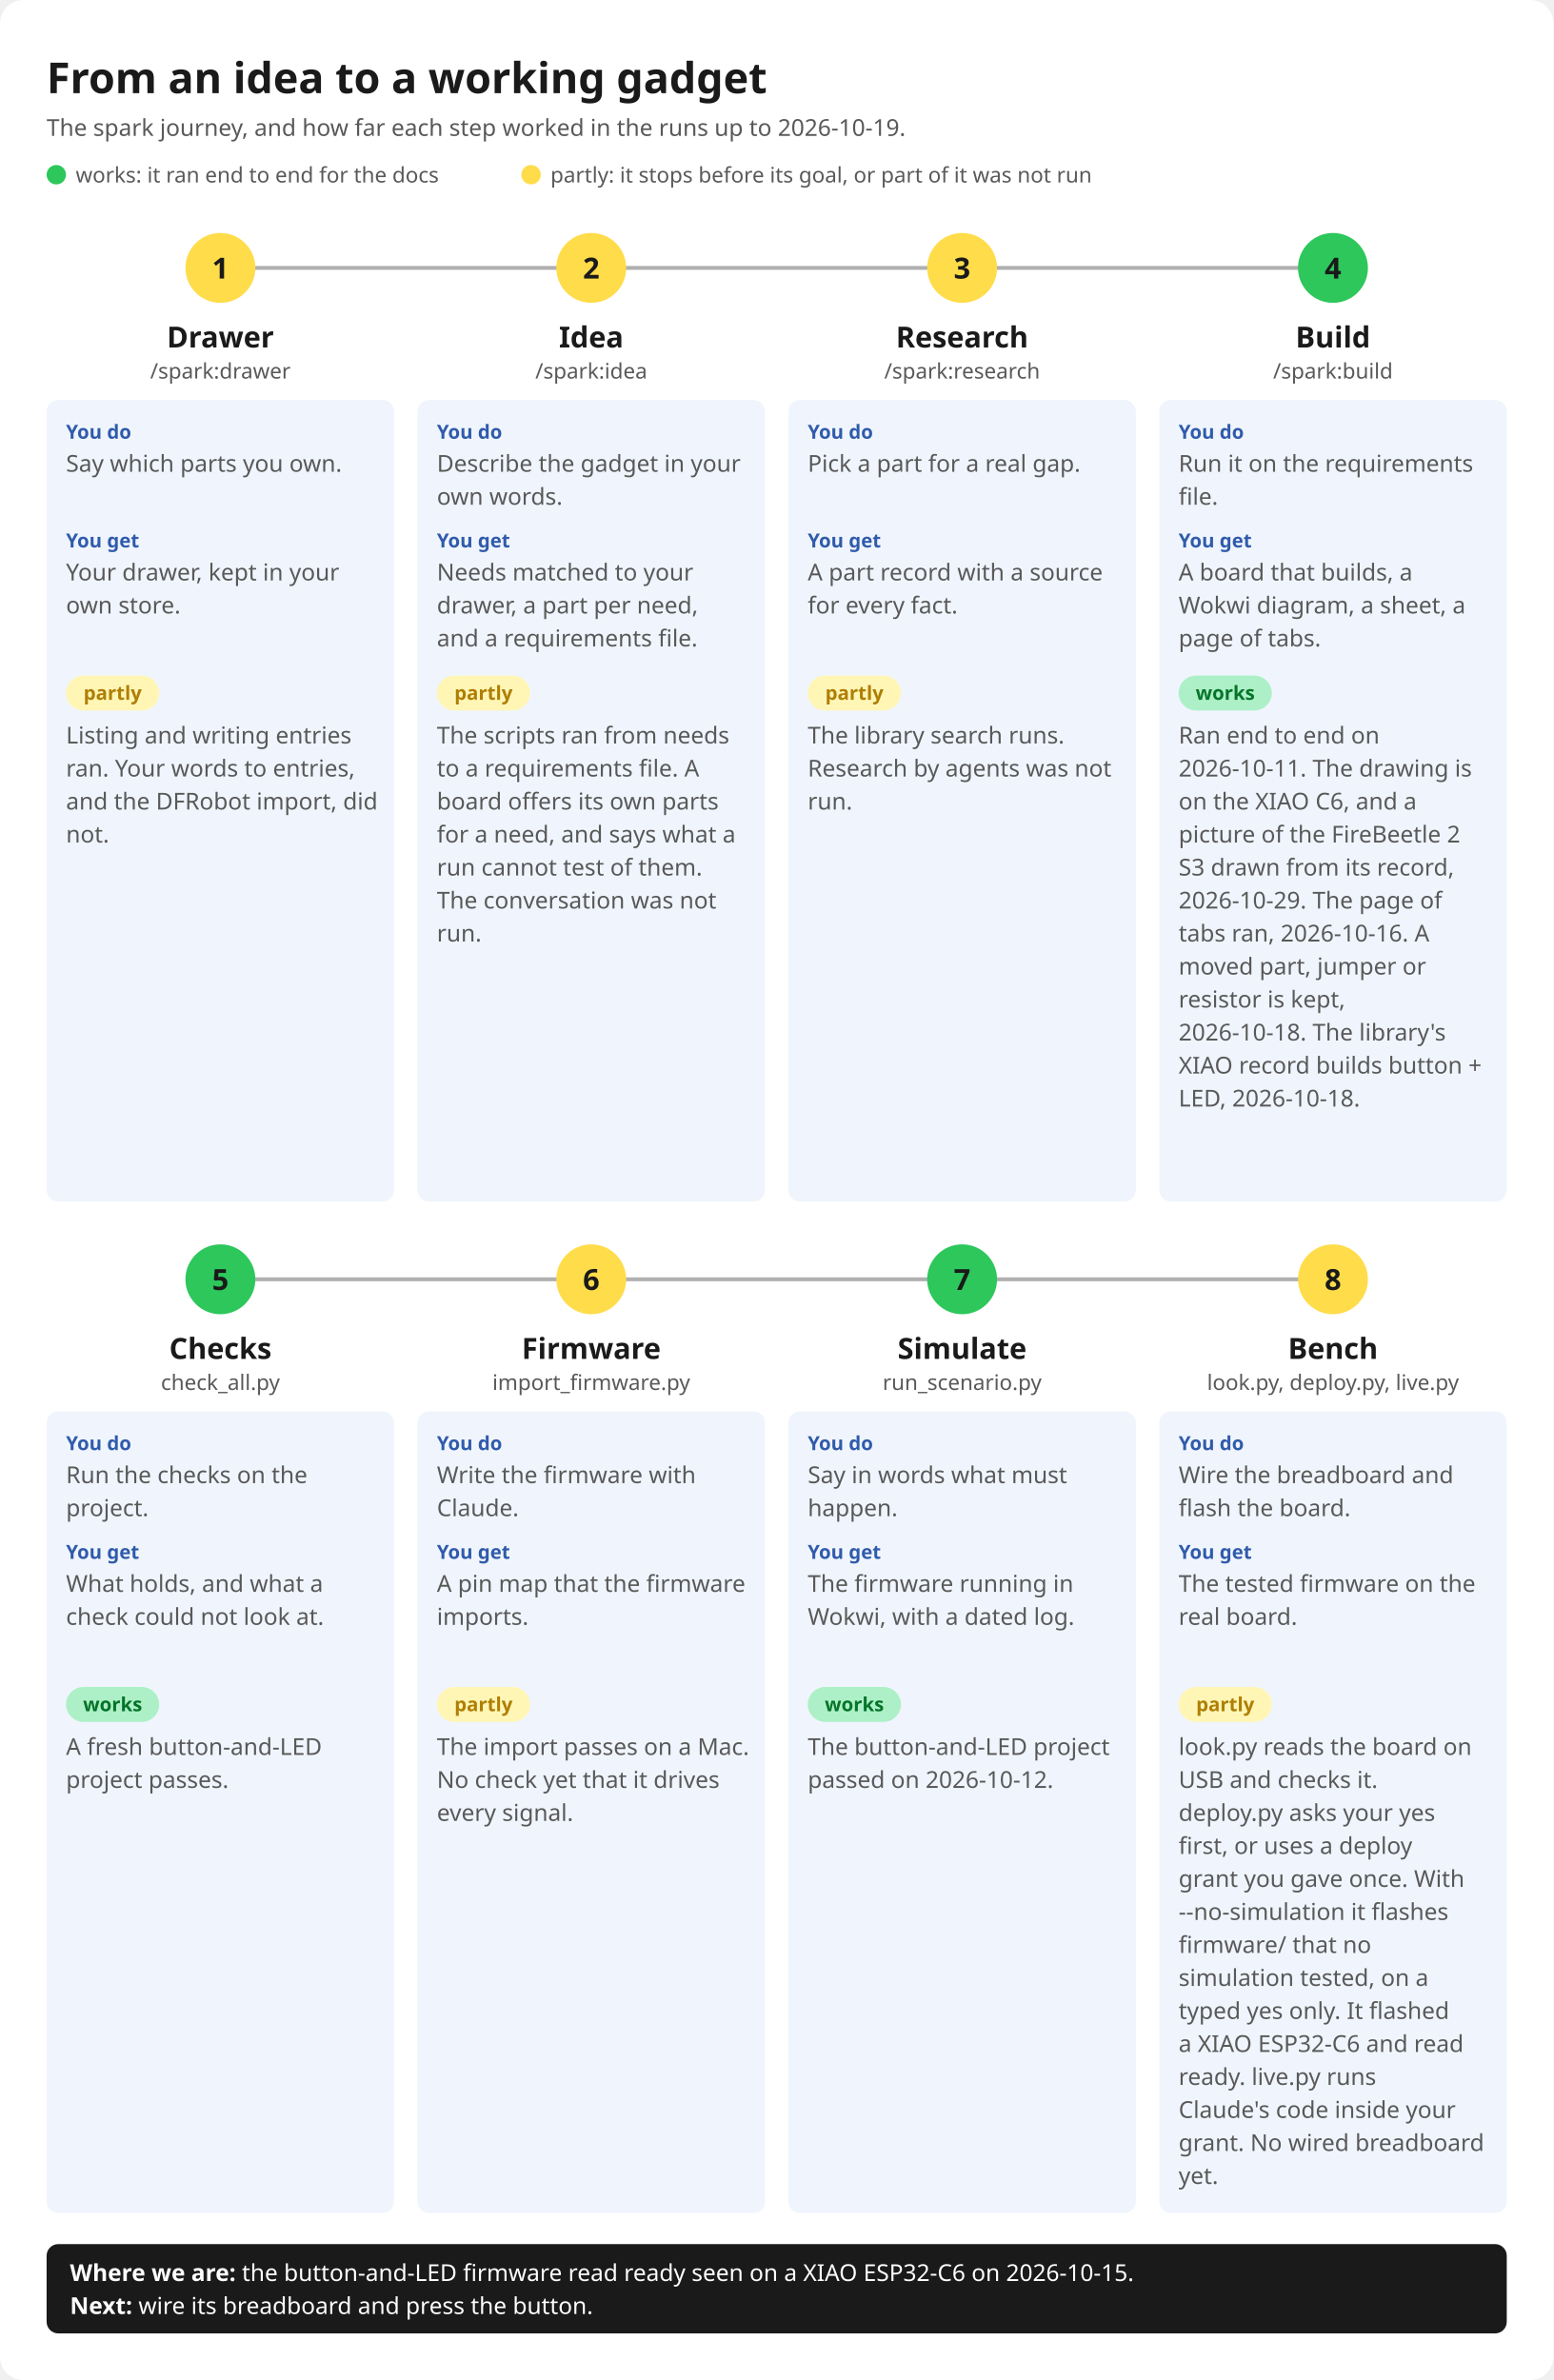
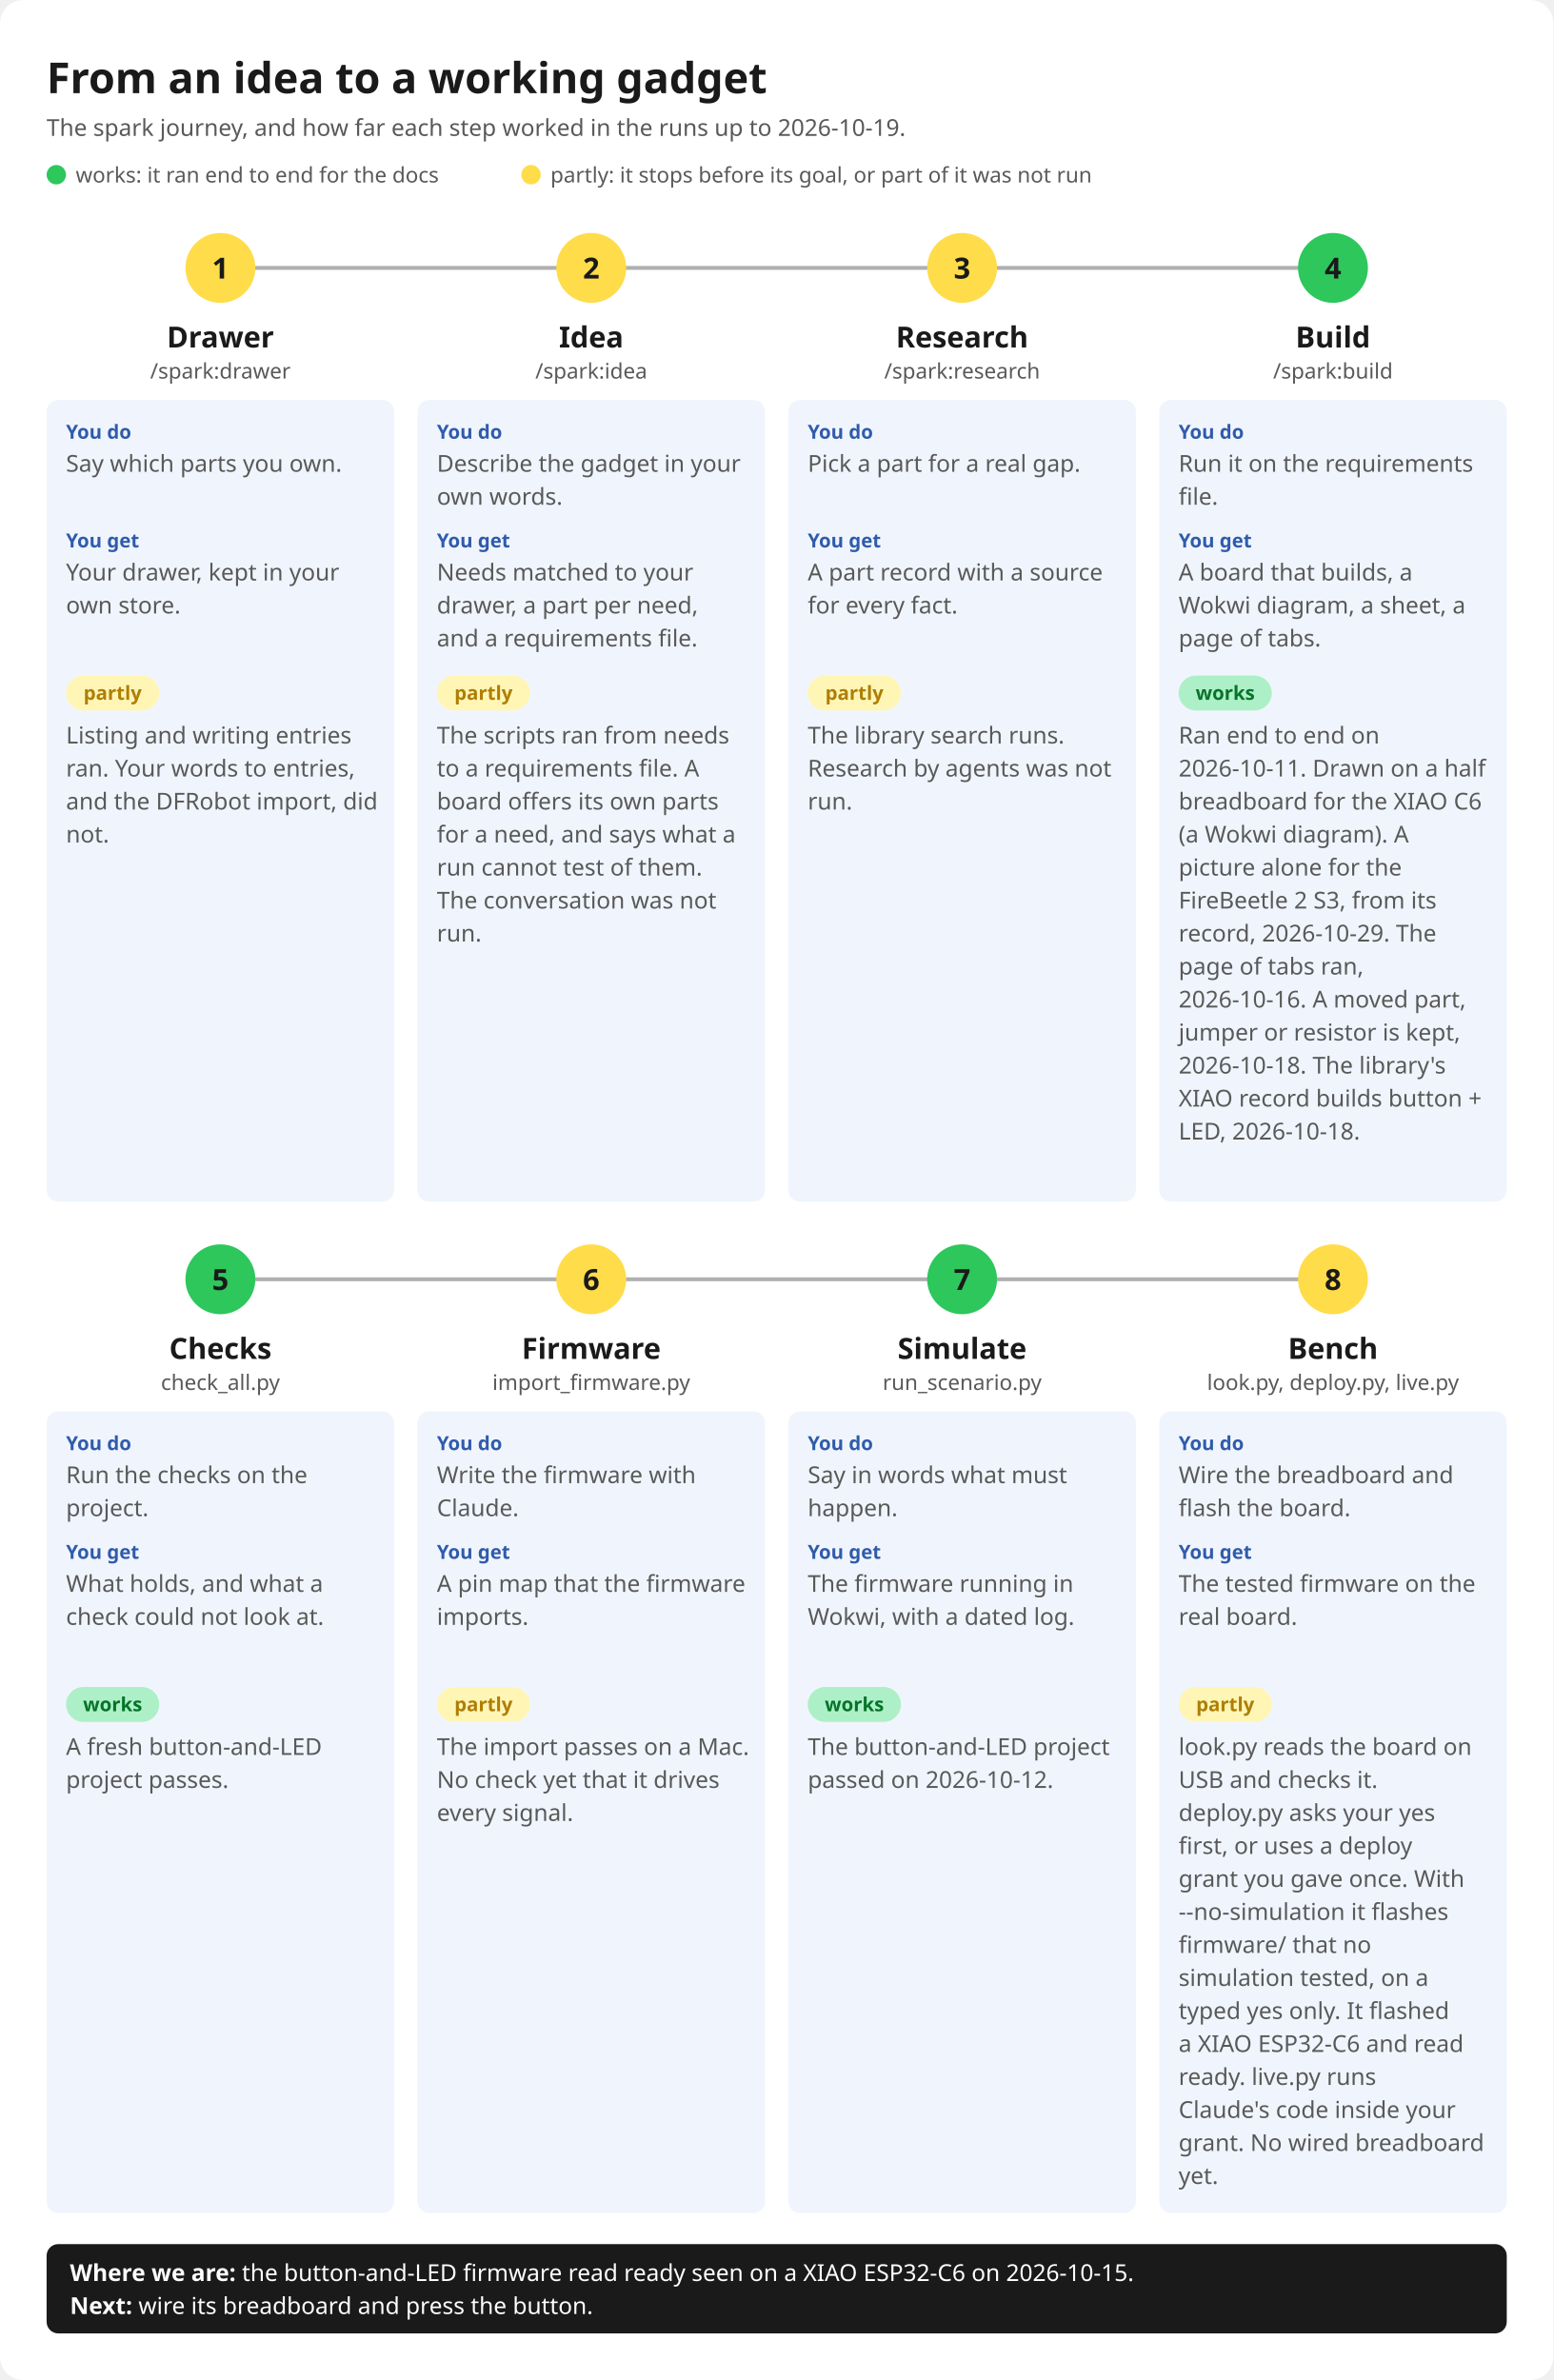
<svg xmlns="http://www.w3.org/2000/svg" viewBox="0 0 1600 2452" width="1600" height="2452" font-family="'Noto Sans', 'Helvetica Neue', Helvetica, Arial, sans-serif">
  <rect width="1600" height="2452" rx="24" fill="#ffffff" />
  <text x="48" y="96" font-size="44" font-weight="bold" fill="#1a1a1a" text-anchor="start">From an idea to a working gadget</text>
  <text x="48" y="140" font-size="24" font-weight="normal" fill="#595959" text-anchor="start">The spark journey, and how far each step worked in the runs up to 2026-10-19.</text>
  <circle cx="58" cy="180" r="10" fill="#2dc75c" />
  <text x="78" y="188" font-size="22" font-weight="normal" fill="#595959" text-anchor="start">works: it ran end to end for the docs</text>
  <circle cx="547" cy="180" r="10" fill="#ffdc4a" />
  <text x="567" y="188" font-size="22" font-weight="normal" fill="#595959" text-anchor="start">partly: it stops before its goal, or part of it was not run</text>
  <line x1="227" y1="276" x2="1373" y2="276" stroke="#b0b0b0" stroke-width="4" />
  <circle cx="227" cy="276" r="36" fill="#ffdc4a" />
  <text x="227" y="287" font-size="30" font-weight="bold" fill="#1a1a1a" text-anchor="middle">1</text>
  <text x="227" y="358" font-size="30" font-weight="bold" fill="#1a1a1a" text-anchor="middle">Drawer</text>
  <text x="227" y="390" font-size="22" font-weight="normal" fill="#595959" text-anchor="middle">/spark:drawer</text>
  <rect x="48" y="412" width="358" height="826" rx="12" fill="#f0f5fd" />
  <text x="68" y="452" font-size="20" font-weight="bold" fill="#305bab" text-anchor="start">You do</text>
  <text x="68" y="486" font-size="24" font-weight="normal" fill="#595959" text-anchor="start">Say which parts you own.</text>
  <text x="68" y="564" font-size="20" font-weight="bold" fill="#305bab" text-anchor="start">You get</text>
  <text x="68" y="598" font-size="24" font-weight="normal" fill="#595959" text-anchor="start">Your drawer, kept in your</text>
  <text x="68" y="632" font-size="24" font-weight="normal" fill="#595959" text-anchor="start">own store.</text>
  <rect x="68" y="696" width="96" height="36" rx="18" fill="#fff6b6" />
  <text x="116" y="721" font-size="20" font-weight="bold" fill="#af7e04" text-anchor="middle">partly</text>
  <text x="68" y="766" font-size="24" font-weight="normal" fill="#595959" text-anchor="start">Listing and writing entries</text>
  <text x="68" y="800" font-size="24" font-weight="normal" fill="#595959" text-anchor="start">ran. Your words to entries,</text>
  <text x="68" y="834" font-size="24" font-weight="normal" fill="#595959" text-anchor="start">and the DFRobot import, did</text>
  <text x="68" y="868" font-size="24" font-weight="normal" fill="#595959" text-anchor="start">not.</text>
  <circle cx="609" cy="276" r="36" fill="#ffdc4a" />
  <text x="609" y="287" font-size="30" font-weight="bold" fill="#1a1a1a" text-anchor="middle">2</text>
  <text x="609" y="358" font-size="30" font-weight="bold" fill="#1a1a1a" text-anchor="middle">Idea</text>
  <text x="609" y="390" font-size="22" font-weight="normal" fill="#595959" text-anchor="middle">/spark:idea</text>
  <rect x="430" y="412" width="358" height="826" rx="12" fill="#f0f5fd" />
  <text x="450" y="452" font-size="20" font-weight="bold" fill="#305bab" text-anchor="start">You do</text>
  <text x="450" y="486" font-size="24" font-weight="normal" fill="#595959" text-anchor="start">Describe the gadget in your</text>
  <text x="450" y="520" font-size="24" font-weight="normal" fill="#595959" text-anchor="start">own words.</text>
  <text x="450" y="564" font-size="20" font-weight="bold" fill="#305bab" text-anchor="start">You get</text>
  <text x="450" y="598" font-size="24" font-weight="normal" fill="#595959" text-anchor="start">Needs matched to your</text>
  <text x="450" y="632" font-size="24" font-weight="normal" fill="#595959" text-anchor="start">drawer, a part per need,</text>
  <text x="450" y="666" font-size="24" font-weight="normal" fill="#595959" text-anchor="start">and a requirements file.</text>
  <rect x="450" y="696" width="96" height="36" rx="18" fill="#fff6b6" />
  <text x="498" y="721" font-size="20" font-weight="bold" fill="#af7e04" text-anchor="middle">partly</text>
  <text x="450" y="766" font-size="24" font-weight="normal" fill="#595959" text-anchor="start">The scripts ran from needs</text>
  <text x="450" y="800" font-size="24" font-weight="normal" fill="#595959" text-anchor="start">to a requirements file. A</text>
  <text x="450" y="834" font-size="24" font-weight="normal" fill="#595959" text-anchor="start">board offers its own parts</text>
  <text x="450" y="868" font-size="24" font-weight="normal" fill="#595959" text-anchor="start">for a need, and says what a</text>
  <text x="450" y="902" font-size="24" font-weight="normal" fill="#595959" text-anchor="start">run cannot test of them.</text>
  <text x="450" y="936" font-size="24" font-weight="normal" fill="#595959" text-anchor="start">The conversation was not</text>
  <text x="450" y="970" font-size="24" font-weight="normal" fill="#595959" text-anchor="start">run.</text>
  <circle cx="991" cy="276" r="36" fill="#ffdc4a" />
  <text x="991" y="287" font-size="30" font-weight="bold" fill="#1a1a1a" text-anchor="middle">3</text>
  <text x="991" y="358" font-size="30" font-weight="bold" fill="#1a1a1a" text-anchor="middle">Research</text>
  <text x="991" y="390" font-size="22" font-weight="normal" fill="#595959" text-anchor="middle">/spark:research</text>
  <rect x="812" y="412" width="358" height="826" rx="12" fill="#f0f5fd" />
  <text x="832" y="452" font-size="20" font-weight="bold" fill="#305bab" text-anchor="start">You do</text>
  <text x="832" y="486" font-size="24" font-weight="normal" fill="#595959" text-anchor="start">Pick a part for a real gap.</text>
  <text x="832" y="564" font-size="20" font-weight="bold" fill="#305bab" text-anchor="start">You get</text>
  <text x="832" y="598" font-size="24" font-weight="normal" fill="#595959" text-anchor="start">A part record with a source</text>
  <text x="832" y="632" font-size="24" font-weight="normal" fill="#595959" text-anchor="start">for every fact.</text>
  <rect x="832" y="696" width="96" height="36" rx="18" fill="#fff6b6" />
  <text x="880" y="721" font-size="20" font-weight="bold" fill="#af7e04" text-anchor="middle">partly</text>
  <text x="832" y="766" font-size="24" font-weight="normal" fill="#595959" text-anchor="start">The library search runs.</text>
  <text x="832" y="800" font-size="24" font-weight="normal" fill="#595959" text-anchor="start">Research by agents was not</text>
  <text x="832" y="834" font-size="24" font-weight="normal" fill="#595959" text-anchor="start">run.</text>
  <circle cx="1373" cy="276" r="36" fill="#2dc75c" />
  <text x="1373" y="287" font-size="30" font-weight="bold" fill="#1a1a1a" text-anchor="middle">4</text>
  <text x="1373" y="358" font-size="30" font-weight="bold" fill="#1a1a1a" text-anchor="middle">Build</text>
  <text x="1373" y="390" font-size="22" font-weight="normal" fill="#595959" text-anchor="middle">/spark:build</text>
  <rect x="1194" y="412" width="358" height="826" rx="12" fill="#f0f5fd" />
  <text x="1214" y="452" font-size="20" font-weight="bold" fill="#305bab" text-anchor="start">You do</text>
  <text x="1214" y="486" font-size="24" font-weight="normal" fill="#595959" text-anchor="start">Run it on the requirements</text>
  <text x="1214" y="520" font-size="24" font-weight="normal" fill="#595959" text-anchor="start">file.</text>
  <text x="1214" y="564" font-size="20" font-weight="bold" fill="#305bab" text-anchor="start">You get</text>
  <text x="1214" y="598" font-size="24" font-weight="normal" fill="#595959" text-anchor="start">A board that builds, a</text>
  <text x="1214" y="632" font-size="24" font-weight="normal" fill="#595959" text-anchor="start">Wokwi diagram, a sheet, a</text>
  <text x="1214" y="666" font-size="24" font-weight="normal" fill="#595959" text-anchor="start">page of tabs.</text>
  <rect x="1214" y="696" width="96" height="36" rx="18" fill="#adf0c7" />
  <text x="1262" y="721" font-size="20" font-weight="bold" fill="#067429" text-anchor="middle">works</text>
  <text x="1214" y="766" font-size="24" font-weight="normal" fill="#595959" text-anchor="start">Ran end to end on</text>
-   <text x="1214" y="800" font-size="24" font-weight="normal" fill="#595959" text-anchor="start">2026-10-11. The drawing is</text>
-   <text x="1214" y="834" font-size="24" font-weight="normal" fill="#595959" text-anchor="start">on the XIAO C6, and a</text>
-   <text x="1214" y="868" font-size="24" font-weight="normal" fill="#595959" text-anchor="start">picture of the FireBeetle 2</text>
-   <text x="1214" y="902" font-size="24" font-weight="normal" fill="#595959" text-anchor="start">S3 drawn from its record,</text>
-   <text x="1214" y="936" font-size="24" font-weight="normal" fill="#595959" text-anchor="start">2026-10-29. The page of</text>
-   <text x="1214" y="970" font-size="24" font-weight="normal" fill="#595959" text-anchor="start">tabs ran, 2026-10-16. A</text>
-   <text x="1214" y="1004" font-size="24" font-weight="normal" fill="#595959" text-anchor="start">moved part, jumper or</text>
-   <text x="1214" y="1038" font-size="24" font-weight="normal" fill="#595959" text-anchor="start">resistor is kept,</text>
-   <text x="1214" y="1072" font-size="24" font-weight="normal" fill="#595959" text-anchor="start">2026-10-18. The library's</text>
-   <text x="1214" y="1106" font-size="24" font-weight="normal" fill="#595959" text-anchor="start">XIAO record builds button +</text>
-   <text x="1214" y="1140" font-size="24" font-weight="normal" fill="#595959" text-anchor="start">LED, 2026-10-18.</text>
+   <text x="1214" y="800" font-size="24" font-weight="normal" fill="#595959" text-anchor="start">2026-10-11. Drawn on a half</text>
+   <text x="1214" y="834" font-size="24" font-weight="normal" fill="#595959" text-anchor="start">breadboard for the XIAO C6</text>
+   <text x="1214" y="868" font-size="24" font-weight="normal" fill="#595959" text-anchor="start">(a Wokwi diagram). A</text>
+   <text x="1214" y="902" font-size="24" font-weight="normal" fill="#595959" text-anchor="start">picture alone for the</text>
+   <text x="1214" y="936" font-size="24" font-weight="normal" fill="#595959" text-anchor="start">FireBeetle 2 S3, from its</text>
+   <text x="1214" y="970" font-size="24" font-weight="normal" fill="#595959" text-anchor="start">record, 2026-10-29. The</text>
+   <text x="1214" y="1004" font-size="24" font-weight="normal" fill="#595959" text-anchor="start">page of tabs ran,</text>
+   <text x="1214" y="1038" font-size="24" font-weight="normal" fill="#595959" text-anchor="start">2026-10-16. A moved part,</text>
+   <text x="1214" y="1072" font-size="24" font-weight="normal" fill="#595959" text-anchor="start">jumper or resistor is kept,</text>
+   <text x="1214" y="1106" font-size="24" font-weight="normal" fill="#595959" text-anchor="start">2026-10-18. The library's</text>
+   <text x="1214" y="1140" font-size="24" font-weight="normal" fill="#595959" text-anchor="start">XIAO record builds button +</text>
+   <text x="1214" y="1174" font-size="24" font-weight="normal" fill="#595959" text-anchor="start">LED, 2026-10-18.</text>
  <line x1="227" y1="1318" x2="1373" y2="1318" stroke="#b0b0b0" stroke-width="4" />
  <circle cx="227" cy="1318" r="36" fill="#2dc75c" />
  <text x="227" y="1329" font-size="30" font-weight="bold" fill="#1a1a1a" text-anchor="middle">5</text>
  <text x="227" y="1400" font-size="30" font-weight="bold" fill="#1a1a1a" text-anchor="middle">Checks</text>
  <text x="227" y="1432" font-size="22" font-weight="normal" fill="#595959" text-anchor="middle">check_all.py</text>
  <rect x="48" y="1454" width="358" height="826" rx="12" fill="#f0f5fd" />
  <text x="68" y="1494" font-size="20" font-weight="bold" fill="#305bab" text-anchor="start">You do</text>
  <text x="68" y="1528" font-size="24" font-weight="normal" fill="#595959" text-anchor="start">Run the checks on the</text>
  <text x="68" y="1562" font-size="24" font-weight="normal" fill="#595959" text-anchor="start">project.</text>
  <text x="68" y="1606" font-size="20" font-weight="bold" fill="#305bab" text-anchor="start">You get</text>
  <text x="68" y="1640" font-size="24" font-weight="normal" fill="#595959" text-anchor="start">What holds, and what a</text>
  <text x="68" y="1674" font-size="24" font-weight="normal" fill="#595959" text-anchor="start">check could not look at.</text>
  <rect x="68" y="1738" width="96" height="36" rx="18" fill="#adf0c7" />
  <text x="116" y="1763" font-size="20" font-weight="bold" fill="#067429" text-anchor="middle">works</text>
  <text x="68" y="1808" font-size="24" font-weight="normal" fill="#595959" text-anchor="start">A fresh button-and-LED</text>
  <text x="68" y="1842" font-size="24" font-weight="normal" fill="#595959" text-anchor="start">project passes.</text>
  <circle cx="609" cy="1318" r="36" fill="#ffdc4a" />
  <text x="609" y="1329" font-size="30" font-weight="bold" fill="#1a1a1a" text-anchor="middle">6</text>
  <text x="609" y="1400" font-size="30" font-weight="bold" fill="#1a1a1a" text-anchor="middle">Firmware</text>
  <text x="609" y="1432" font-size="22" font-weight="normal" fill="#595959" text-anchor="middle">import_firmware.py</text>
  <rect x="430" y="1454" width="358" height="826" rx="12" fill="#f0f5fd" />
  <text x="450" y="1494" font-size="20" font-weight="bold" fill="#305bab" text-anchor="start">You do</text>
  <text x="450" y="1528" font-size="24" font-weight="normal" fill="#595959" text-anchor="start">Write the firmware with</text>
  <text x="450" y="1562" font-size="24" font-weight="normal" fill="#595959" text-anchor="start">Claude.</text>
  <text x="450" y="1606" font-size="20" font-weight="bold" fill="#305bab" text-anchor="start">You get</text>
  <text x="450" y="1640" font-size="24" font-weight="normal" fill="#595959" text-anchor="start">A pin map that the firmware</text>
  <text x="450" y="1674" font-size="24" font-weight="normal" fill="#595959" text-anchor="start">imports.</text>
  <rect x="450" y="1738" width="96" height="36" rx="18" fill="#fff6b6" />
  <text x="498" y="1763" font-size="20" font-weight="bold" fill="#af7e04" text-anchor="middle">partly</text>
  <text x="450" y="1808" font-size="24" font-weight="normal" fill="#595959" text-anchor="start">The import passes on a Mac.</text>
  <text x="450" y="1842" font-size="24" font-weight="normal" fill="#595959" text-anchor="start">No check yet that it drives</text>
  <text x="450" y="1876" font-size="24" font-weight="normal" fill="#595959" text-anchor="start">every signal.</text>
  <circle cx="991" cy="1318" r="36" fill="#2dc75c" />
  <text x="991" y="1329" font-size="30" font-weight="bold" fill="#1a1a1a" text-anchor="middle">7</text>
  <text x="991" y="1400" font-size="30" font-weight="bold" fill="#1a1a1a" text-anchor="middle">Simulate</text>
  <text x="991" y="1432" font-size="22" font-weight="normal" fill="#595959" text-anchor="middle">run_scenario.py</text>
  <rect x="812" y="1454" width="358" height="826" rx="12" fill="#f0f5fd" />
  <text x="832" y="1494" font-size="20" font-weight="bold" fill="#305bab" text-anchor="start">You do</text>
  <text x="832" y="1528" font-size="24" font-weight="normal" fill="#595959" text-anchor="start">Say in words what must</text>
  <text x="832" y="1562" font-size="24" font-weight="normal" fill="#595959" text-anchor="start">happen.</text>
  <text x="832" y="1606" font-size="20" font-weight="bold" fill="#305bab" text-anchor="start">You get</text>
  <text x="832" y="1640" font-size="24" font-weight="normal" fill="#595959" text-anchor="start">The firmware running in</text>
  <text x="832" y="1674" font-size="24" font-weight="normal" fill="#595959" text-anchor="start">Wokwi, with a dated log.</text>
  <rect x="832" y="1738" width="96" height="36" rx="18" fill="#adf0c7" />
  <text x="880" y="1763" font-size="20" font-weight="bold" fill="#067429" text-anchor="middle">works</text>
  <text x="832" y="1808" font-size="24" font-weight="normal" fill="#595959" text-anchor="start">The button-and-LED project</text>
  <text x="832" y="1842" font-size="24" font-weight="normal" fill="#595959" text-anchor="start">passed on 2026-10-12.</text>
  <circle cx="1373" cy="1318" r="36" fill="#ffdc4a" />
  <text x="1373" y="1329" font-size="30" font-weight="bold" fill="#1a1a1a" text-anchor="middle">8</text>
  <text x="1373" y="1400" font-size="30" font-weight="bold" fill="#1a1a1a" text-anchor="middle">Bench</text>
  <text x="1373" y="1432" font-size="22" font-weight="normal" fill="#595959" text-anchor="middle">look.py, deploy.py, live.py</text>
  <rect x="1194" y="1454" width="358" height="826" rx="12" fill="#f0f5fd" />
  <text x="1214" y="1494" font-size="20" font-weight="bold" fill="#305bab" text-anchor="start">You do</text>
  <text x="1214" y="1528" font-size="24" font-weight="normal" fill="#595959" text-anchor="start">Wire the breadboard and</text>
  <text x="1214" y="1562" font-size="24" font-weight="normal" fill="#595959" text-anchor="start">flash the board.</text>
  <text x="1214" y="1606" font-size="20" font-weight="bold" fill="#305bab" text-anchor="start">You get</text>
  <text x="1214" y="1640" font-size="24" font-weight="normal" fill="#595959" text-anchor="start">The tested firmware on the</text>
  <text x="1214" y="1674" font-size="24" font-weight="normal" fill="#595959" text-anchor="start">real board.</text>
  <rect x="1214" y="1738" width="96" height="36" rx="18" fill="#fff6b6" />
  <text x="1262" y="1763" font-size="20" font-weight="bold" fill="#af7e04" text-anchor="middle">partly</text>
  <text x="1214" y="1808" font-size="24" font-weight="normal" fill="#595959" text-anchor="start">look.py reads the board on</text>
  <text x="1214" y="1842" font-size="24" font-weight="normal" fill="#595959" text-anchor="start">USB and checks it.</text>
  <text x="1214" y="1876" font-size="24" font-weight="normal" fill="#595959" text-anchor="start">deploy.py asks your yes</text>
  <text x="1214" y="1910" font-size="24" font-weight="normal" fill="#595959" text-anchor="start">first, or uses a deploy</text>
  <text x="1214" y="1944" font-size="24" font-weight="normal" fill="#595959" text-anchor="start">grant you gave once. With</text>
  <text x="1214" y="1978" font-size="24" font-weight="normal" fill="#595959" text-anchor="start">--no-simulation it flashes</text>
  <text x="1214" y="2012" font-size="24" font-weight="normal" fill="#595959" text-anchor="start">firmware/ that no</text>
  <text x="1214" y="2046" font-size="24" font-weight="normal" fill="#595959" text-anchor="start">simulation tested, on a</text>
  <text x="1214" y="2080" font-size="24" font-weight="normal" fill="#595959" text-anchor="start">typed yes only. It flashed</text>
  <text x="1214" y="2114" font-size="24" font-weight="normal" fill="#595959" text-anchor="start">a XIAO ESP32-C6 and read</text>
  <text x="1214" y="2148" font-size="24" font-weight="normal" fill="#595959" text-anchor="start">ready. live.py runs</text>
  <text x="1214" y="2182" font-size="24" font-weight="normal" fill="#595959" text-anchor="start">Claude's code inside your</text>
  <text x="1214" y="2216" font-size="24" font-weight="normal" fill="#595959" text-anchor="start">grant. No wired breadboard</text>
  <text x="1214" y="2250" font-size="24" font-weight="normal" fill="#595959" text-anchor="start">yet.</text>
  <rect x="48" y="2312" width="1504" height="92" rx="12" fill="#1a1a1a" />
  <text x="72" y="2350" font-size="24" fill="#ffffff">
    <tspan font-weight="bold">Where we are:</tspan> the button-and-LED firmware read ready seen on a XIAO ESP32-C6 on 2026-10-15.</text>
  <text x="72" y="2384" font-size="24" fill="#ffffff">
    <tspan font-weight="bold">Next:</tspan> wire its breadboard and press the button.</text>
</svg>
